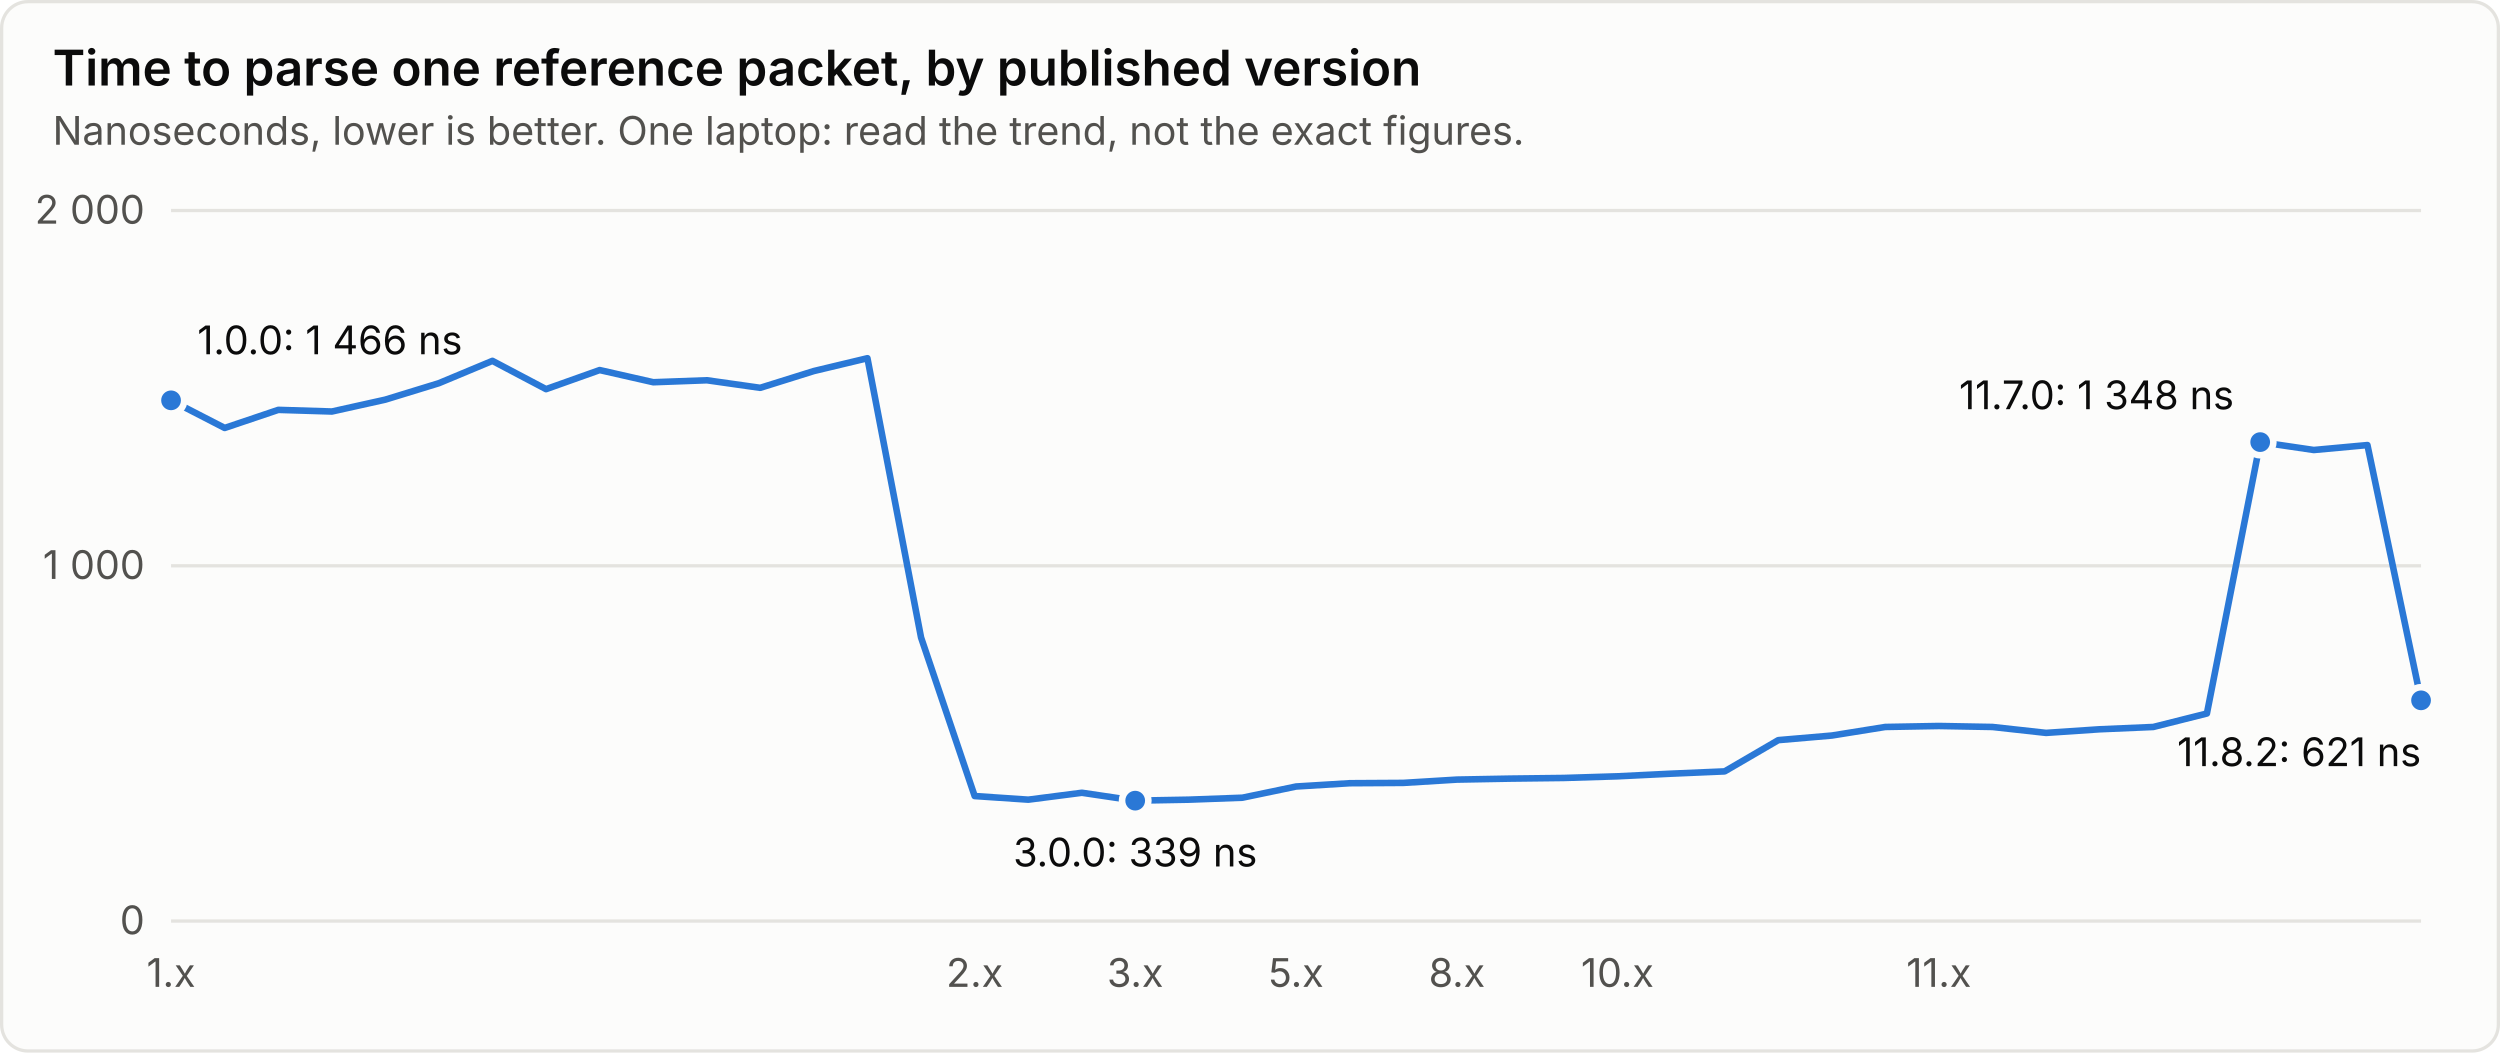
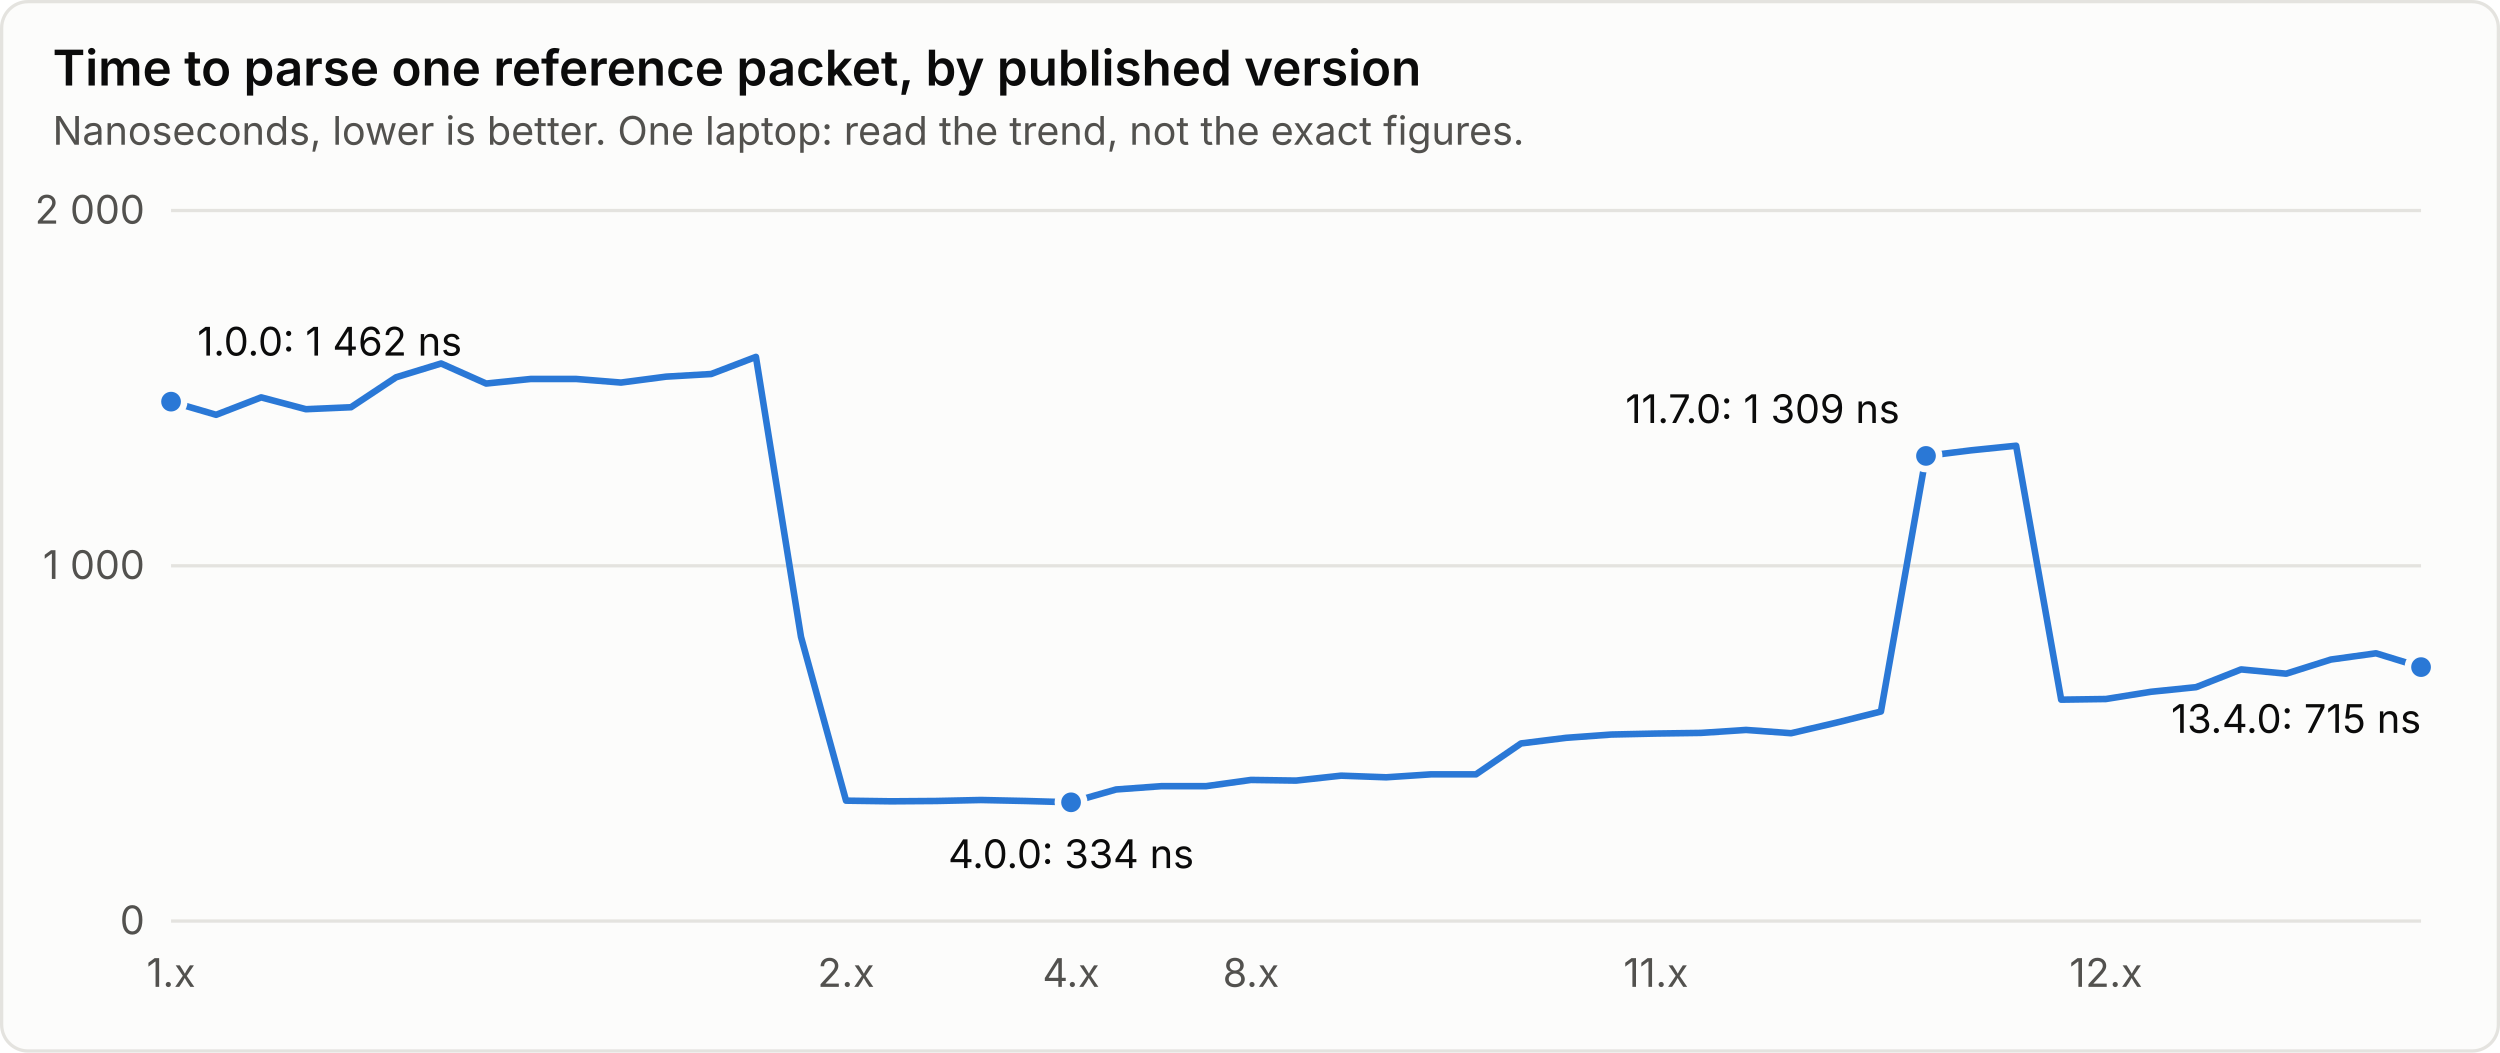
- <svg xmlns="http://www.w3.org/2000/svg" viewBox="0 0 760 320" width="760" height="320" role="img" aria-label="Time to parse the reference packet, by published version, from 1.0.0 (1466 ns) to 11.8.2 (621 ns)">
+ <svg xmlns="http://www.w3.org/2000/svg" viewBox="0 0 760 320" width="760" height="320" role="img" aria-label="Time to parse the reference packet, by published version, from 1.0.0 (1462 ns) to 13.4.0 (715 ns)">
  <style>.bg{fill:#fcfcfb;stroke:#e4e3df}.t1{fill:#0b0b0b}.t2{fill:#52514e}.grid{stroke:#e4e3df}.line{stroke:#2a78d6}.dot{fill:#2a78d6;stroke:#fcfcfb}text{font-family:system-ui,-apple-system,'Segoe UI',sans-serif;font-size:12px}.title{font-size:15px;font-weight:600}@media (prefers-color-scheme:dark){.bg{fill:#1a1a19;stroke:#383835}.t1{fill:#f0efec}.t2{fill:#c3c2b7}.grid{stroke:#383835}.line{stroke:#3987e5}.dot{fill:#3987e5;stroke:#1a1a19}}</style>
  <rect class="bg" x="0.5" y="0.5" width="759" height="319" rx="8" />
  <text class="title t1" x="16" y="26">Time to parse one reference packet, by published version</text>
  <text class="t2" x="16" y="44">Nanoseconds, lower is better. One laptop: read the trend, not the exact figures.</text>
  <line class="grid" x1="52" y1="280.0" x2="736" y2="280.0" />
  <text class="t2" x="44" y="284.0" text-anchor="end">0</text>
  <line class="grid" x1="52" y1="172.0" x2="736" y2="172.0" />
  <text class="t2" x="44" y="176.0" text-anchor="end">1 000</text>
  <line class="grid" x1="52" y1="64.0" x2="736" y2="64.0" />
  <text class="t2" x="44" y="68.0" text-anchor="end">2 000</text>
  <text class="t2" x="52.0" y="300" text-anchor="middle">1.x</text>
-   <text class="t2" x="296.3" y="300" text-anchor="middle">2.x</text>
-   <text class="t2" x="345.1" y="300" text-anchor="middle">3.x</text>
-   <text class="t2" x="394.0" y="300" text-anchor="middle">5.x</text>
-   <text class="t2" x="442.9" y="300" text-anchor="middle">8.x</text>
-   <text class="t2" x="491.7" y="300" text-anchor="middle">10.x</text>
-   <text class="t2" x="589.4" y="300" text-anchor="middle">11.x</text>
-   <polyline class="line" fill="none" stroke-width="2" stroke-linejoin="round" stroke-linecap="round" points="52.0,121.7 68.3,130.1 84.6,124.6 100.9,125.1 117.1,121.5 133.4,116.5 149.7,109.7 166.0,118.3 182.3,112.5 198.6,116.2 214.9,115.6 231.1,117.9 247.4,112.8 263.7,108.9 280.0,193.8 296.3,242.0 312.6,243.1 328.9,241.0 345.1,243.4 361.4,243.1 377.7,242.5 394.0,239.1 410.3,238.1 426.6,238.0 442.9,237.0 459.1,236.7 475.4,236.5 491.7,236.0 508.0,235.2 524.3,234.5 540.6,225.0 556.9,223.6 573.1,221.0 589.4,220.7 605.7,221.0 622.0,222.8 638.3,221.7 654.6,221.0 670.9,216.9 687.1,134.4 703.4,136.8 719.7,135.3 736.0,212.9" />
-   <circle class="dot" cx="52.0" cy="121.7" r="4" stroke-width="2" />
-   <text class="t1" x="60.0" y="107.7" text-anchor="start">1.0.0: 1 466 ns</text>
-   <circle class="dot" cx="345.1" cy="243.4" r="4" stroke-width="2" />
-   <text class="t1" x="345.1" y="263.4" text-anchor="middle">3.0.0: 339 ns</text>
-   <circle class="dot" cx="687.1" cy="134.4" r="4" stroke-width="2" />
-   <text class="t1" x="679.1" y="124.4" text-anchor="end">11.7.0: 1 348 ns</text>
-   <circle class="dot" cx="736.0" cy="212.9" r="4" stroke-width="2" />
-   <text class="t1" x="736.0" y="232.9" text-anchor="end">11.8.2: 621 ns</text>
+   <text class="t2" x="257.2" y="300" text-anchor="middle">2.x</text>
+   <text class="t2" x="325.6" y="300" text-anchor="middle">4.x</text>
+   <text class="t2" x="380.3" y="300" text-anchor="middle">8.x</text>
+   <text class="t2" x="503.4" y="300" text-anchor="middle">11.x</text>
+   <text class="t2" x="640.2" y="300" text-anchor="middle">12.x</text>
+   <polyline class="line" fill="none" stroke-width="2" stroke-linejoin="round" stroke-linecap="round" points="52.0,122.1 65.7,126.1 79.4,120.8 93.0,124.4 106.7,123.8 120.4,114.7 134.1,110.5 147.8,116.6 161.4,115.2 175.1,115.2 188.8,116.3 202.5,114.5 216.2,113.7 229.8,108.5 243.5,193.6 257.2,243.4 270.9,243.6 284.6,243.5 298.2,243.2 311.9,243.5 325.6,243.9 339.3,240.0 353.0,239.0 366.6,239.0 380.3,237.1 394.0,237.3 407.7,235.8 421.4,236.3 435.0,235.4 448.7,235.4 462.4,226.0 476.1,224.3 489.8,223.3 503.4,223.0 517.1,222.8 530.8,221.9 544.5,222.9 558.2,219.7 571.8,216.3 585.5,138.6 599.2,136.9 612.9,135.5 626.6,212.7 640.2,212.5 653.9,210.3 667.6,208.9 681.3,203.5 695.0,204.8 708.6,200.5 722.3,198.6 736.0,202.8" />
+   <circle class="dot" cx="52.0" cy="122.1" r="4" stroke-width="2" />
+   <text class="t1" x="60.0" y="108.1" text-anchor="start">1.0.0: 1 462 ns</text>
+   <circle class="dot" cx="325.6" cy="243.9" r="4" stroke-width="2" />
+   <text class="t1" x="325.6" y="263.9" text-anchor="middle">4.0.0: 334 ns</text>
+   <circle class="dot" cx="585.5" cy="138.6" r="4" stroke-width="2" />
+   <text class="t1" x="577.5" y="128.6" text-anchor="end">11.7.0: 1 309 ns</text>
+   <circle class="dot" cx="736.0" cy="202.8" r="4" stroke-width="2" />
+   <text class="t1" x="736.0" y="222.8" text-anchor="end">13.4.0: 715 ns</text>
</svg>
